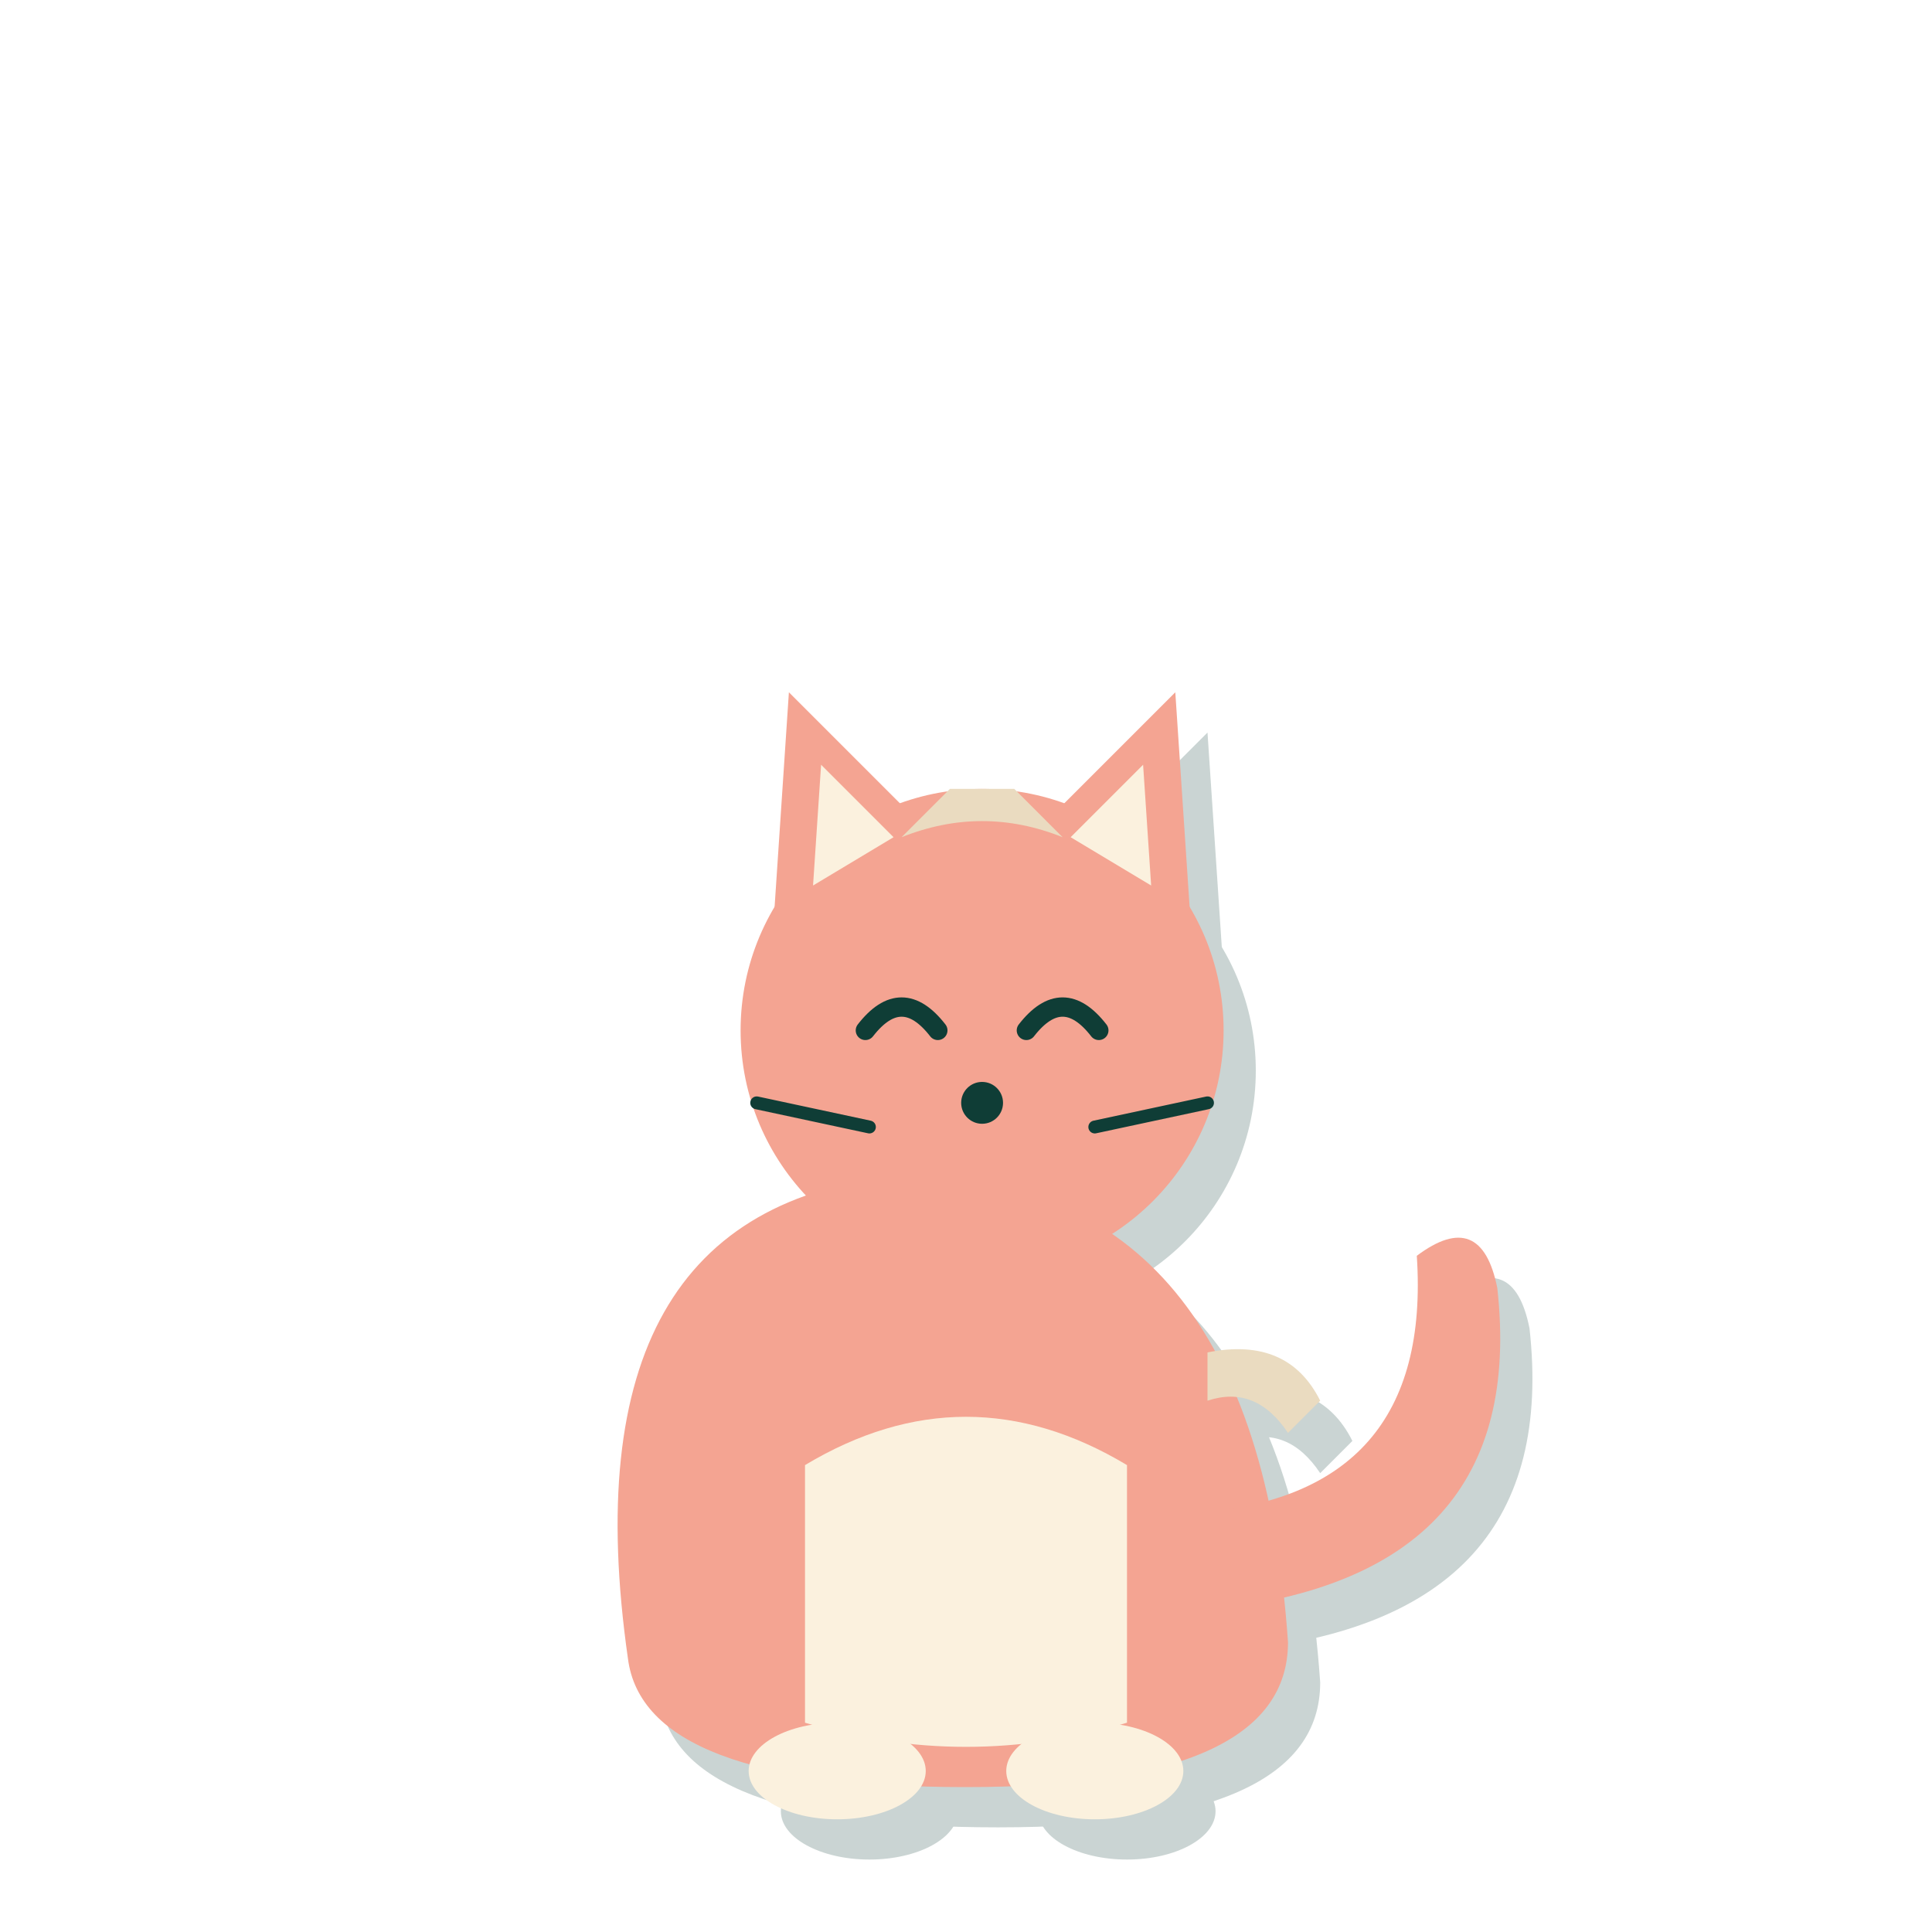
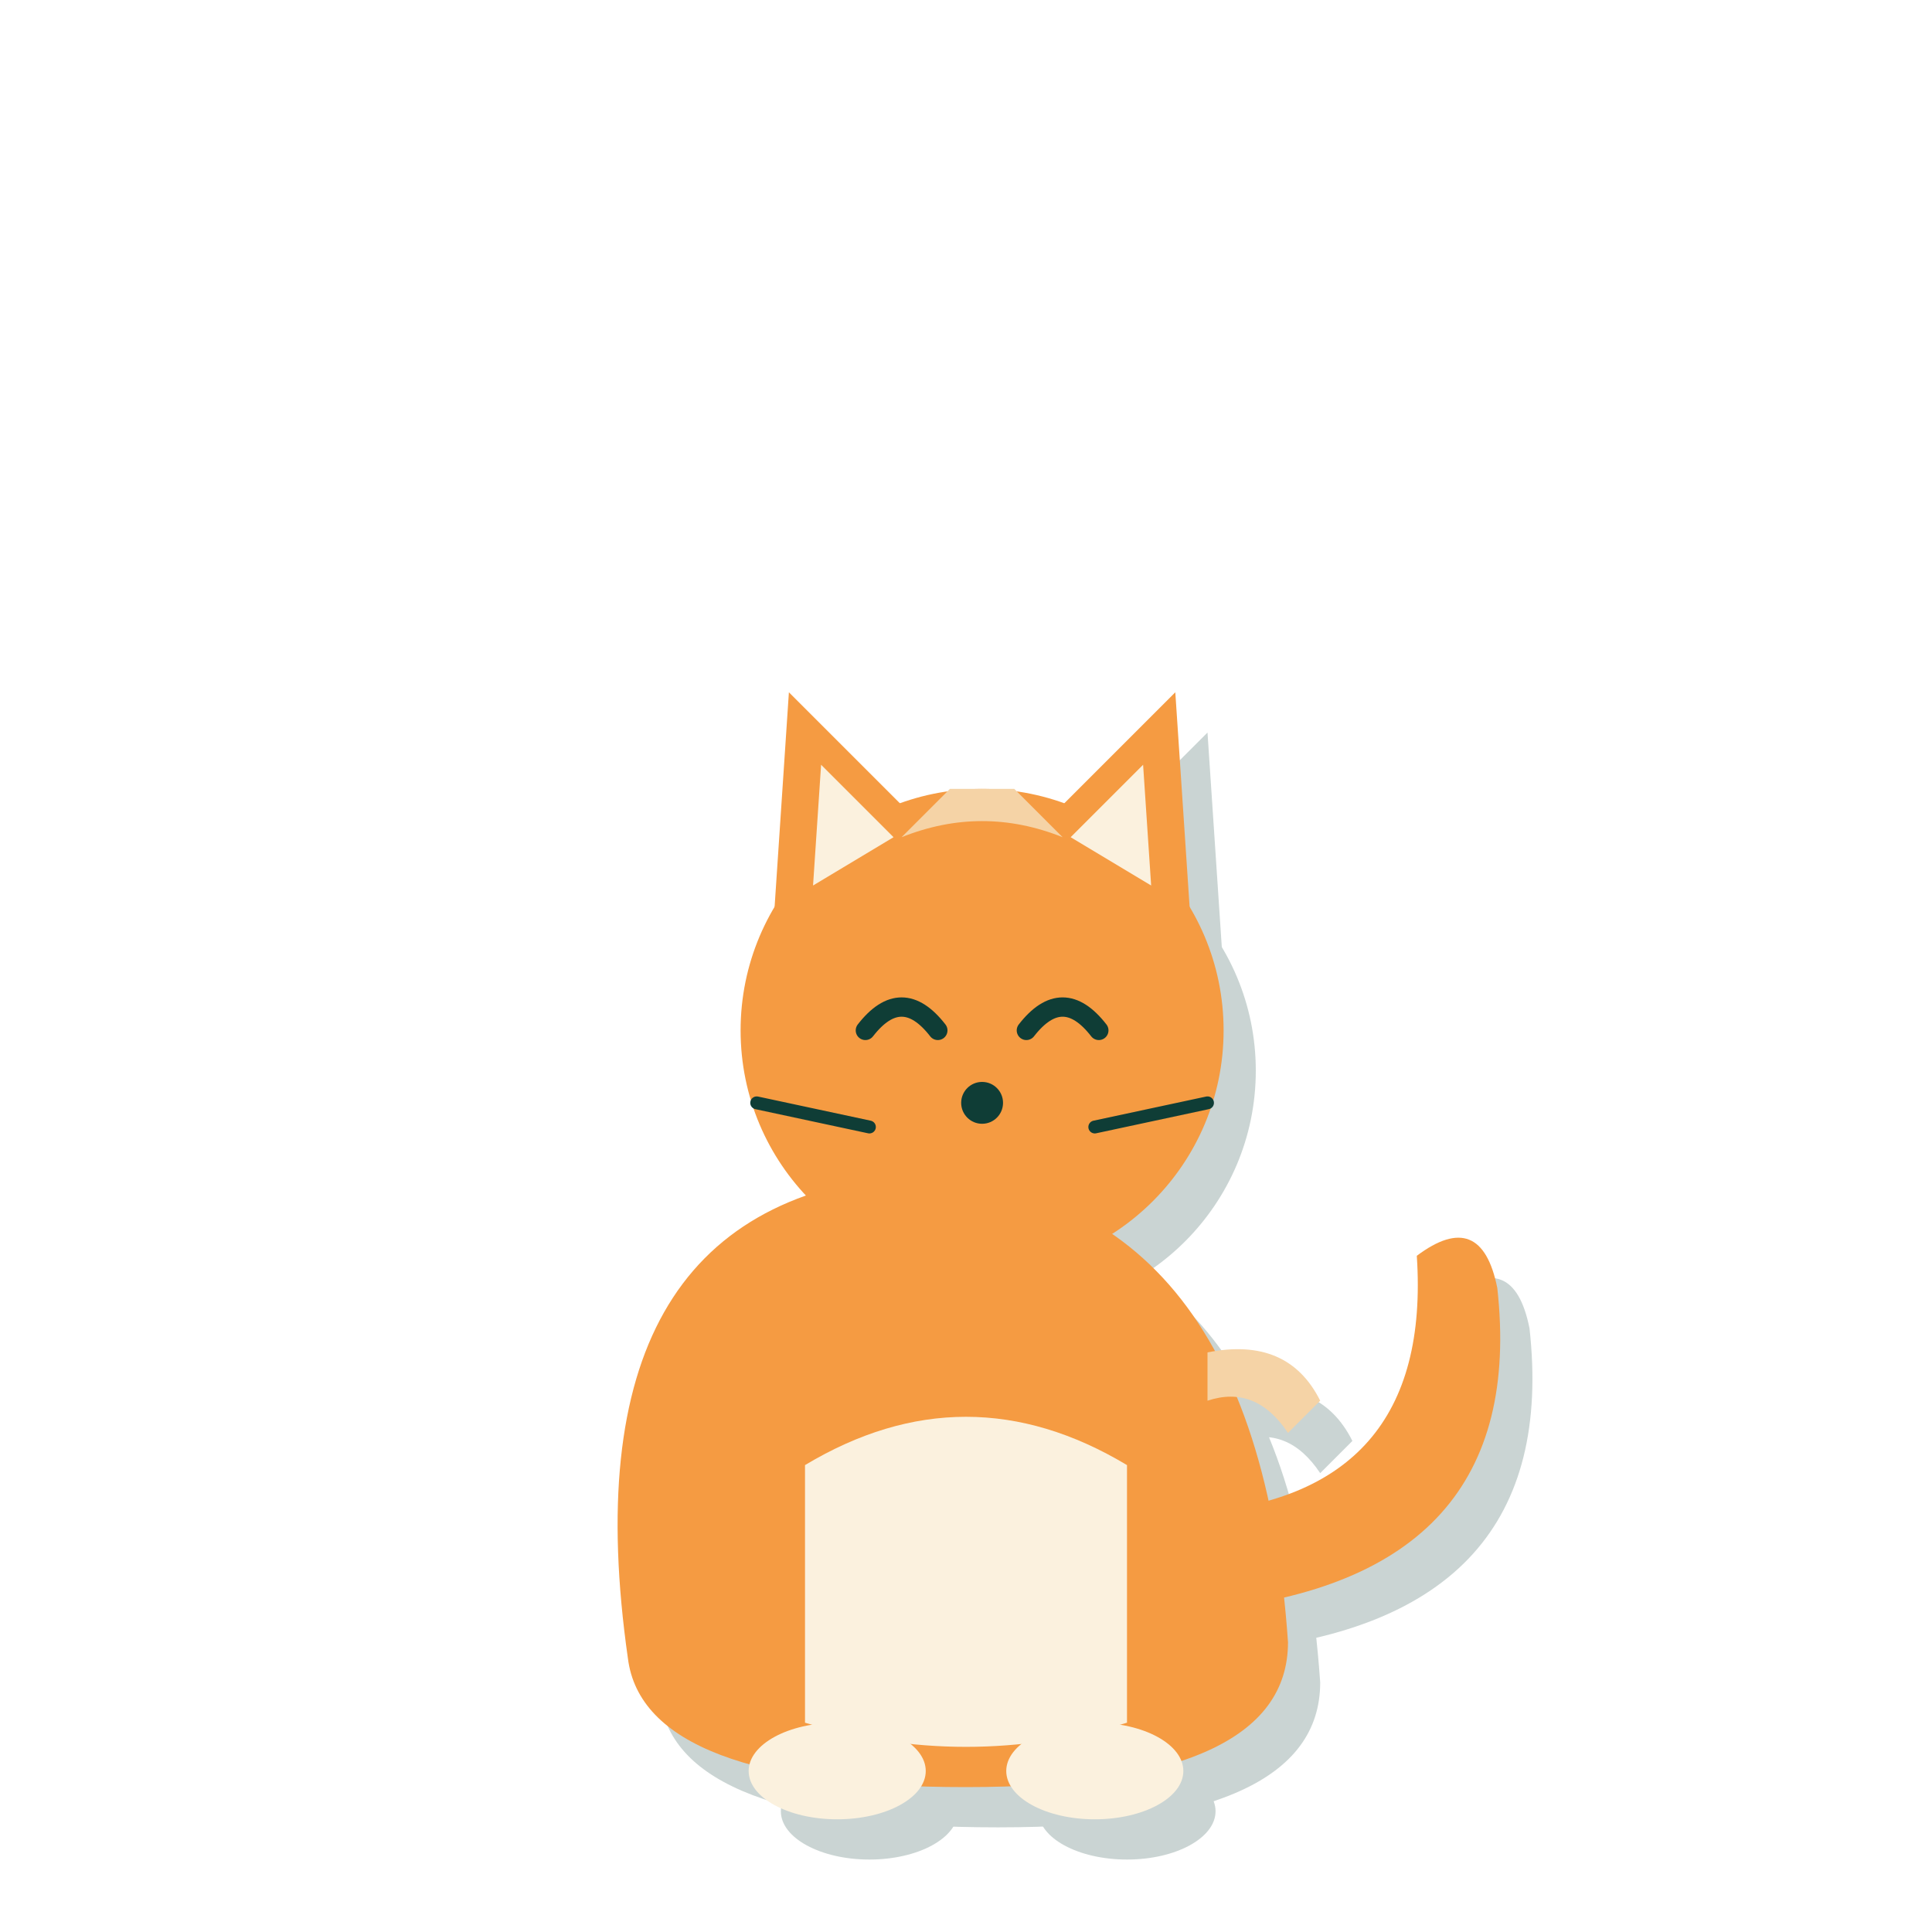
<svg xmlns="http://www.w3.org/2000/svg" viewBox="0 0 240 240">
  <g transform="translate(4 5)" opacity="0.22">
    <path d="M78 206 Q70 150 112 146 Q156 146 160 204 Q160 222 120 222 Q80 222 78 206 Z" fill="#0F3D36" />
    <path d="M150 200 Q190 196 186 160 Q184 150 176 156 Q178 186 148 188 Z" fill="#0F3D36" />
    <circle cx="122" cy="128" r="30" fill="#0F3D36" />
    <polygon points="96,116 98,86 116,104" fill="#0F3D36" />
    <polygon points="148,116 146,86 128,104" fill="#0F3D36" />
    <polygon points="101,110 102,95 111,104" fill="#0F3D36" />
    <polygon points="143,110 142,95 133,104" fill="#0F3D36" />
    <path d="M100 182 Q120 170 140 182 L140 214 Q120 220 100 214 Z" fill="#0F3D36" />
    <path d="M112 104 L118 98 L126 98 L132 104 Q122 100 112 104 Z" fill="#0F3D36" />
    <path d="M150 168 Q160 166 164 174 L160 178 Q156 172 150 174 Z" fill="#0F3D36" />
    <ellipse cx="104" cy="220" rx="11" ry="6" fill="#0F3D36" />
    <ellipse cx="136" cy="220" rx="11" ry="6" fill="#0F3D36" />
  </g>
-   <path d="M78 206 Q70 150 112 146 Q156 146 160 204 Q160 222 120 222 Q80 222 78 206 Z" fill="#F4A492" />
-   <path d="M150 200 Q190 196 186 160 Q184 150 176 156 Q178 186 148 188 Z" fill="#F4A492" />
-   <circle cx="122" cy="128" r="30" fill="#F4A492" />
-   <polygon points="96,116 98,86 116,104" fill="#F4A492" />
-   <polygon points="148,116 146,86 128,104" fill="#F4A492" />
+   <path d="M78 206 Q70 150 112 146 Q156 146 160 204 Q160 222 120 222 Q80 222 78 206 Z" fill="#F59B42" />
+   <path d="M150 200 Q190 196 186 160 Q184 150 176 156 Q178 186 148 188 Z" fill="#F59B42" />
+   <circle cx="122" cy="128" r="30" fill="#F59B42" />
+   <polygon points="96,116 98,86 116,104" fill="#F59B42" />
+   <polygon points="148,116 146,86 128,104" fill="#F59B42" />
  <polygon points="101,110 102,95 111,104" fill="#FBF1DE" />
  <polygon points="143,110 142,95 133,104" fill="#FBF1DE" />
  <path d="M100 182 Q120 170 140 182 L140 214 Q120 220 100 214 Z" fill="#FBF1DE" />
-   <path d="M112 104 L118 98 L126 98 L132 104 Q122 100 112 104 Z" fill="#EADBC0" />
-   <path d="M150 168 Q160 166 164 174 L160 178 Q156 172 150 174 Z" fill="#EADBC0" />
+   <path d="M112 104 L118 98 L126 98 L132 104 Q122 100 112 104 Z" fill="#F5D3A6" />
+   <path d="M150 168 Q160 166 164 174 L160 178 Q156 172 150 174 Z" fill="#F5D3A6" />
  <ellipse cx="104" cy="220" rx="11" ry="6" fill="#FBF1DE" />
  <ellipse cx="136" cy="220" rx="11" ry="6" fill="#FBF1DE" />
  <path d="M107.5 128 Q112 122.2 116.5 128" fill="none" stroke="#0F3D36" stroke-width="2.4" stroke-linecap="round" stroke-linejoin="round" />
  <path d="M127.5 128 Q132 122.2 136.5 128" fill="none" stroke="#0F3D36" stroke-width="2.4" stroke-linecap="round" stroke-linejoin="round" />
  <circle cx="122" cy="137" r="2.6" fill="#0F3D36" />
  <path d="M108 140 L94 137" fill="none" stroke="#0F3D36" stroke-width="1.6" stroke-linecap="round" stroke-linejoin="round" />
  <path d="M136 140 L150 137" fill="none" stroke="#0F3D36" stroke-width="1.6" stroke-linecap="round" stroke-linejoin="round" />
</svg>
